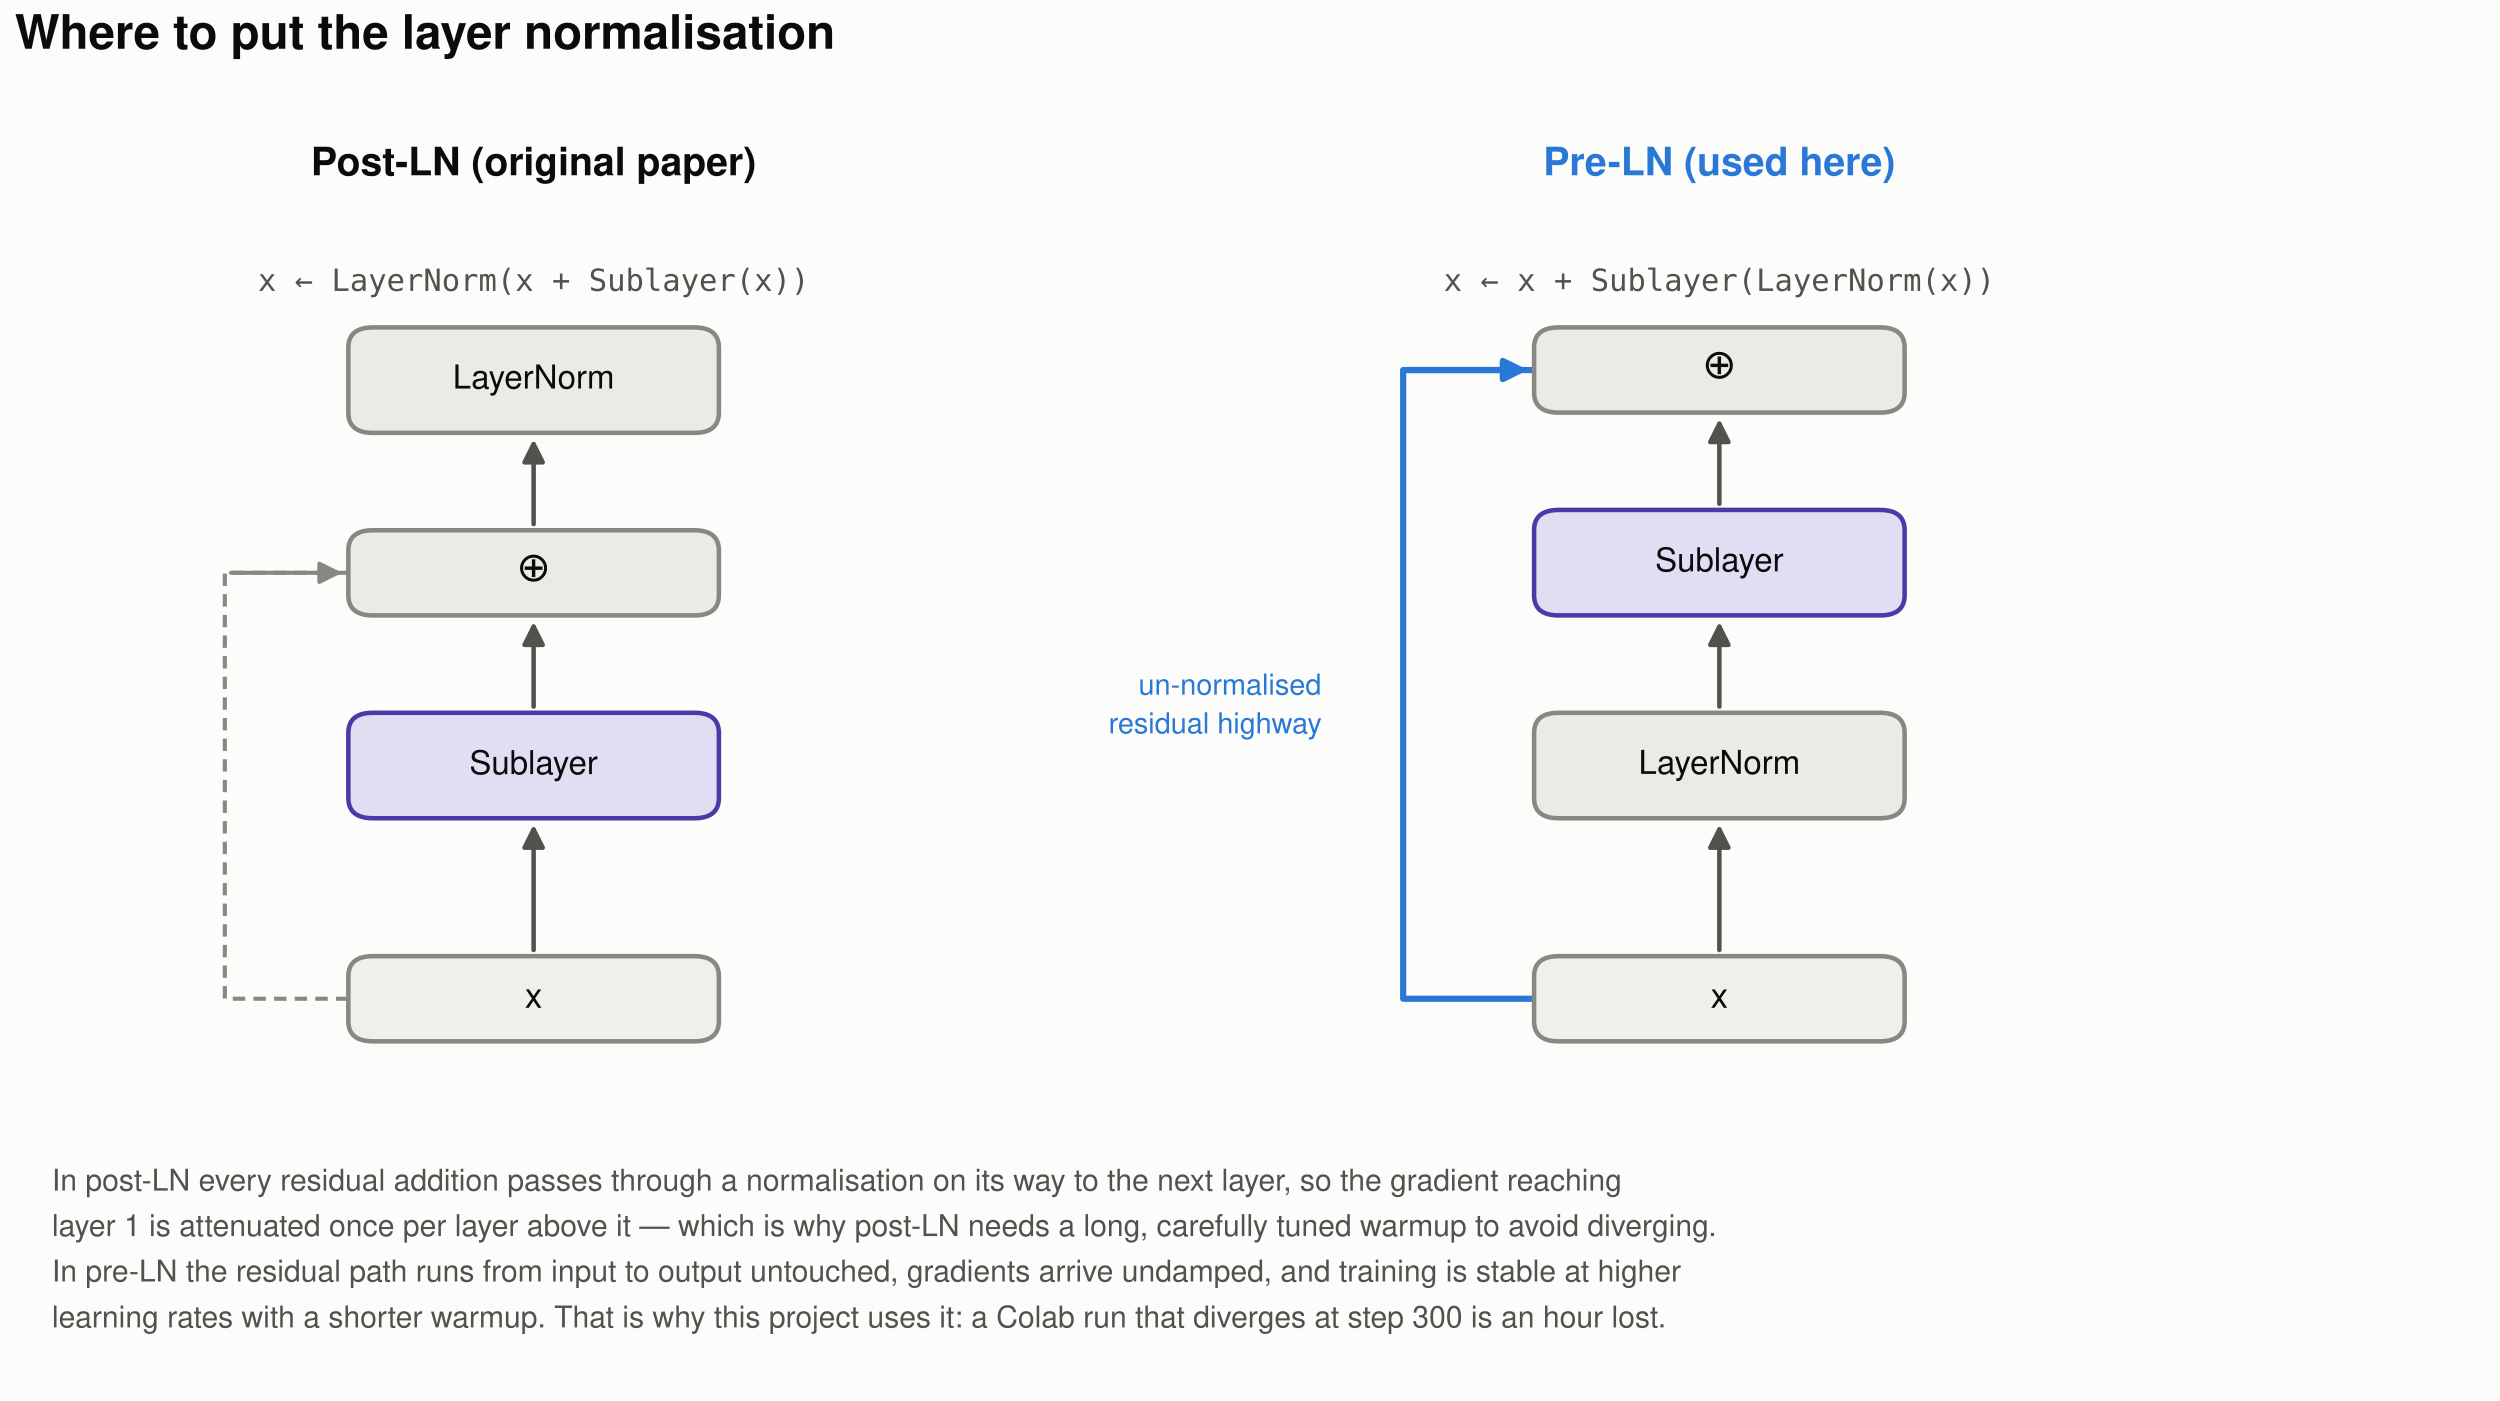
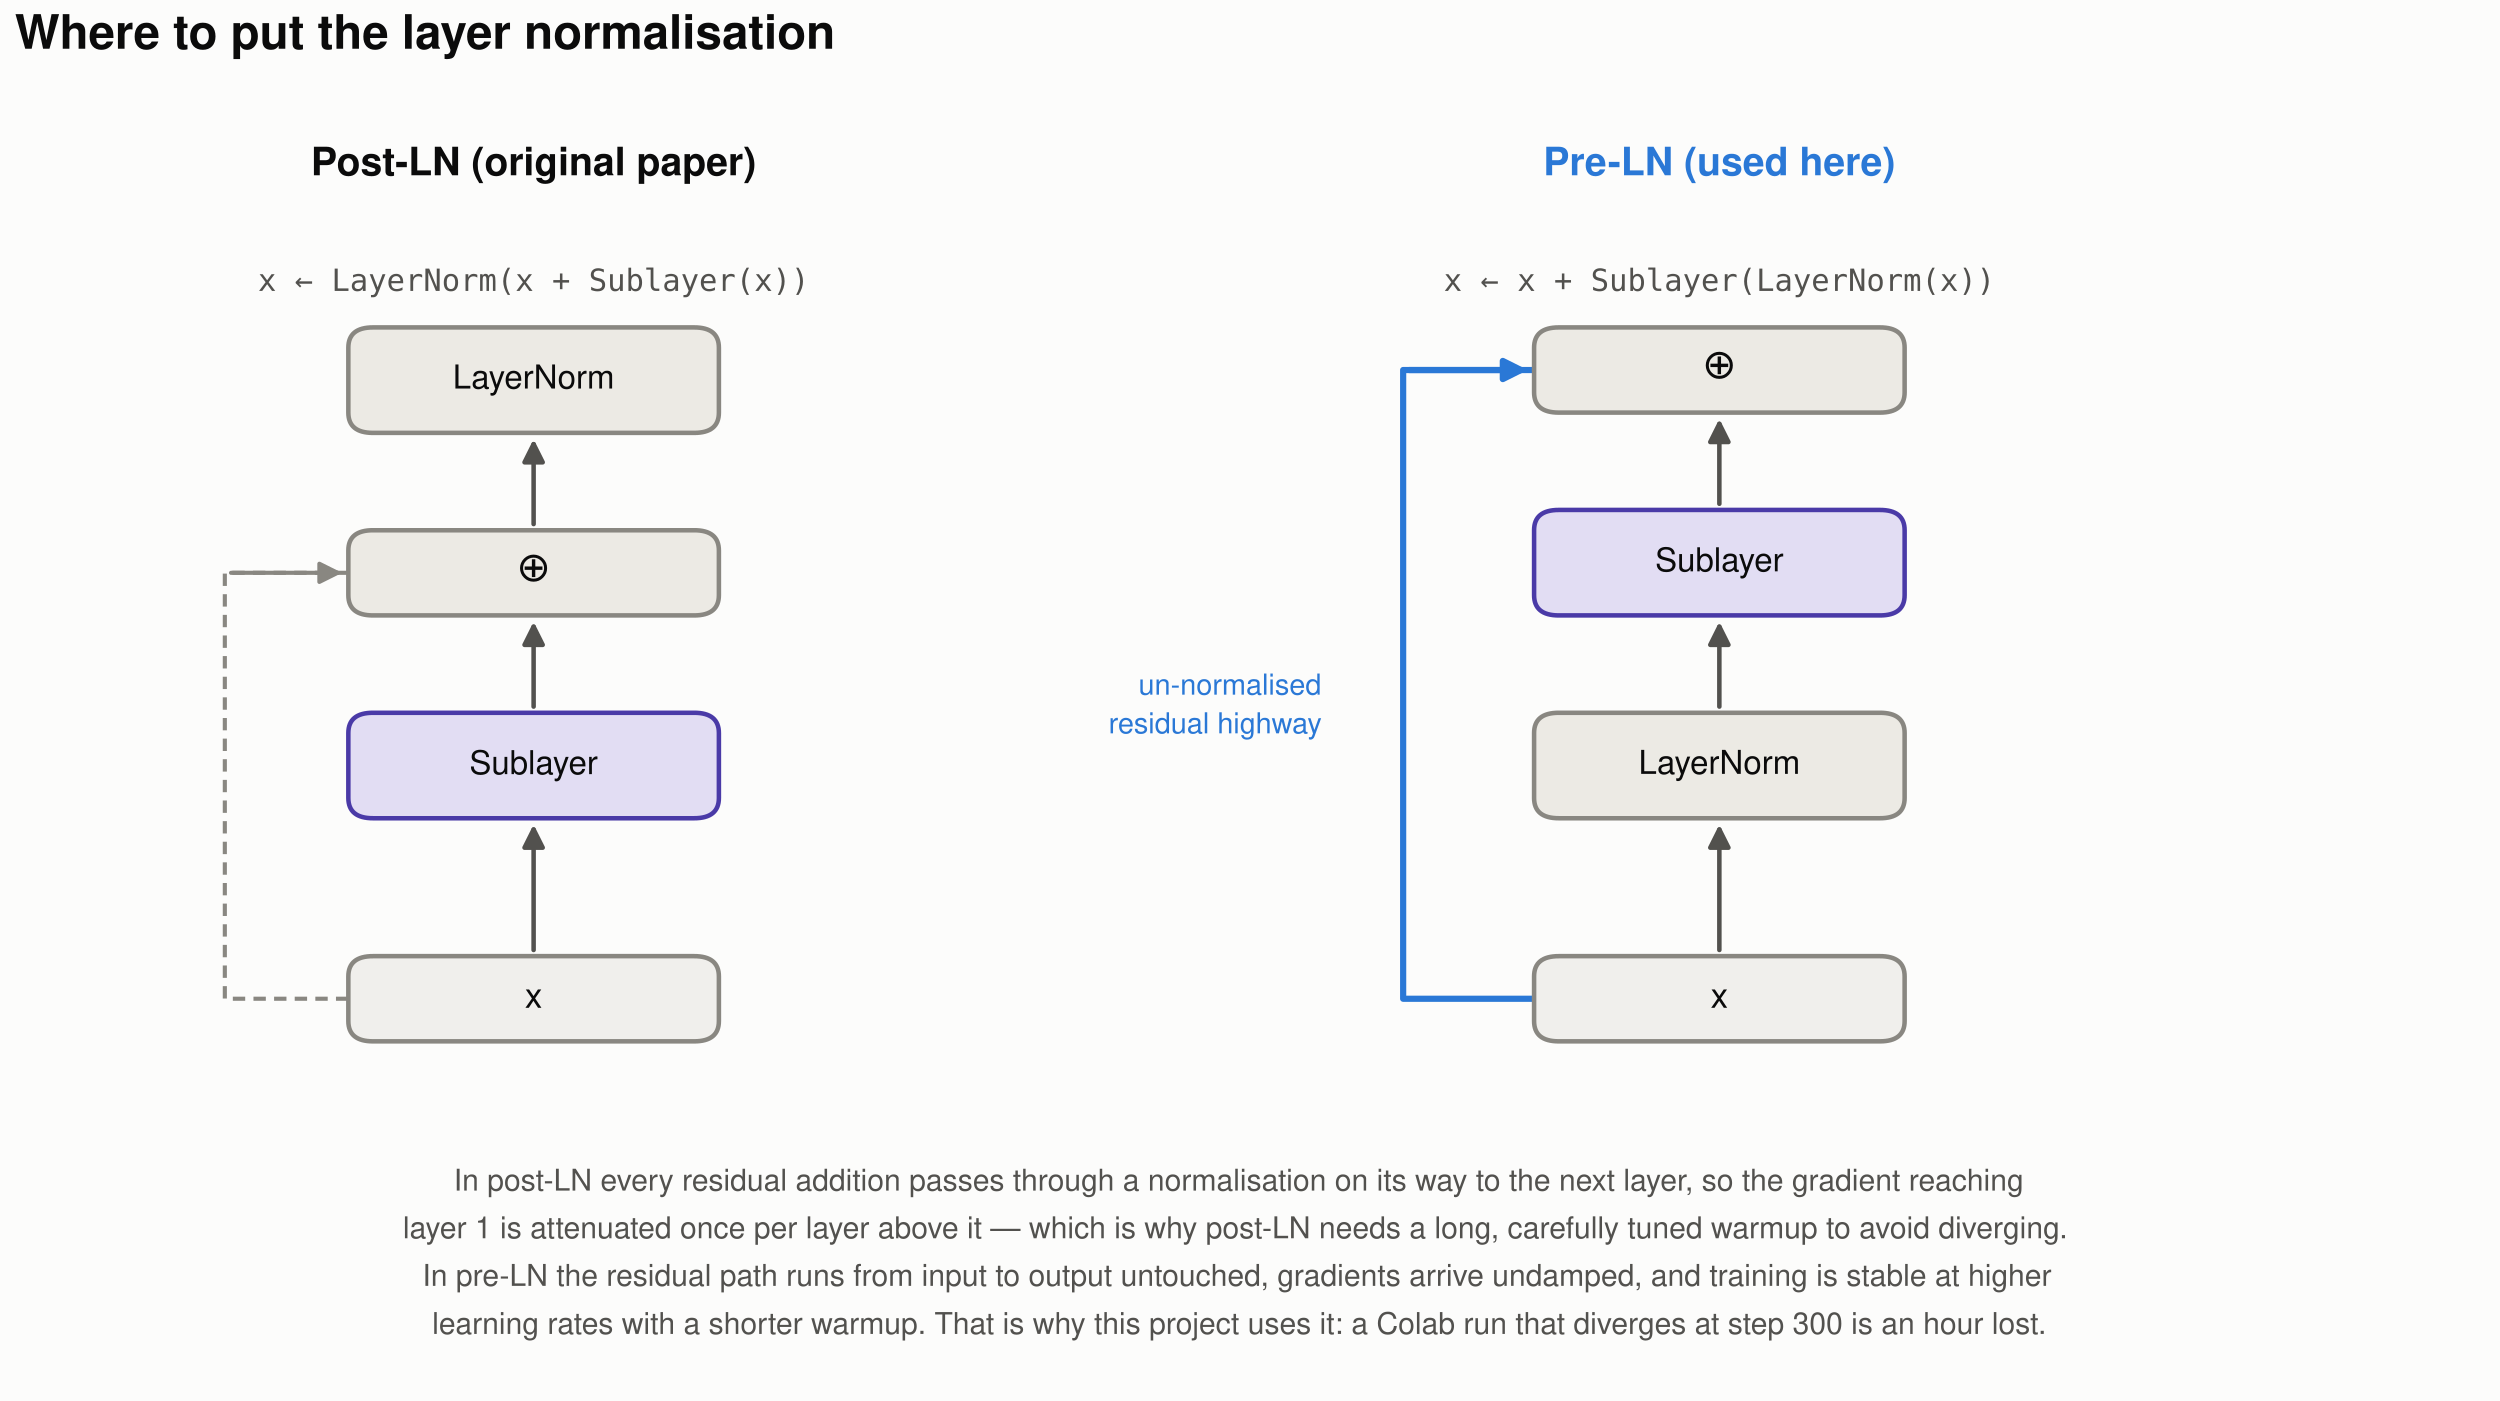
<svg xmlns="http://www.w3.org/2000/svg" width="606pt" height="339.6pt" viewBox="0 0 606 339.6" version="1.1">
  <defs>
    <style type="text/css">*{stroke-linejoin: round; stroke-linecap: butt}</style>
  </defs>
  <g id="figure_1">
    <g id="patch_1">
      <path d="M 0 339.6  L 606 339.6  L 606 0  L 0 0  z " style="fill: #fcfcfb" />
    </g>
    <g id="axes_1">
      <g id="patch_2">
        <path d="M 3.6 336  L 602.4 336  L 602.4 23.812  L 3.6 23.812  z " style="fill: #fcfcfb" />
      </g>
      <g id="matplotlib.axis_1" />
      <g id="matplotlib.axis_2" />
      <g id="patch_3">
-         <path d="M 129.348 230.275  Q 129.348 215.059 129.348 201.073  " clip-path="url(#p6c6cb85f8d)" style="fill: none; stroke: #52514e; stroke-width: 1.1; stroke-linecap: round" />
-         <path d="M 127.148 205.473  L 129.348 201.073  L 131.548 205.473  z " clip-path="url(#p6c6cb85f8d)" style="fill: #52514e; stroke: #52514e; stroke-width: 1.1; stroke-linecap: round" />
+         <path d="M 129.348 230.275  Q 129.348 215.059 129.348 201.073  " clip-path="url(#pfd17a70509)" style="fill: none; stroke: #52514e; stroke-width: 1.1; stroke-linecap: round" />
+         <path d="M 127.148 205.473  L 129.348 201.073  L 131.548 205.473  z " clip-path="url(#pfd17a70509)" style="fill: #52514e; stroke: #52514e; stroke-width: 1.1; stroke-linecap: round" />
      </g>
      <g id="patch_4">
-         <path d="M 129.348 171.276  Q 129.348 160.979 129.348 151.911  " clip-path="url(#p6c6cb85f8d)" style="fill: none; stroke: #52514e; stroke-width: 1.1; stroke-linecap: round" />
-         <path d="M 127.148 156.311  L 129.348 151.911  L 131.548 156.311  z " clip-path="url(#p6c6cb85f8d)" style="fill: #52514e; stroke: #52514e; stroke-width: 1.1; stroke-linecap: round" />
+         <path d="M 129.348 171.276  Q 129.348 160.979 129.348 151.911  " clip-path="url(#pfd17a70509)" style="fill: none; stroke: #52514e; stroke-width: 1.1; stroke-linecap: round" />
+         <path d="M 127.148 156.311  L 129.348 151.911  L 131.548 156.311  z " clip-path="url(#pfd17a70509)" style="fill: #52514e; stroke: #52514e; stroke-width: 1.1; stroke-linecap: round" />
      </g>
      <g id="patch_5">
-         <path d="M 129.348 127.029  Q 129.348 116.731 129.348 107.664  " clip-path="url(#p6c6cb85f8d)" style="fill: none; stroke: #52514e; stroke-width: 1.1; stroke-linecap: round" />
-         <path d="M 127.148 112.064  L 129.348 107.664  L 131.548 112.064  z " clip-path="url(#p6c6cb85f8d)" style="fill: #52514e; stroke: #52514e; stroke-width: 1.1; stroke-linecap: round" />
+         <path d="M 129.348 127.029  Q 129.348 116.731 129.348 107.664  " clip-path="url(#pfd17a70509)" style="fill: none; stroke: #52514e; stroke-width: 1.1; stroke-linecap: round" />
+         <path d="M 127.148 112.064  L 129.348 107.664  L 131.548 112.064  z " clip-path="url(#pfd17a70509)" style="fill: #52514e; stroke: #52514e; stroke-width: 1.1; stroke-linecap: round" />
      </g>
      <g id="line2d_1">
-         <path d="M 84.438 242.097  L 54.498 242.097  L 54.498 138.854  L 84.438 138.854  " clip-path="url(#p6c6cb85f8d)" style="fill: none; stroke-dasharray: 3,2; stroke-dashoffset: 0; stroke: #898781" />
+         <path d="M 84.438 242.097  L 54.498 242.097  L 54.498 138.854  L 84.438 138.854  " clip-path="url(#pfd17a70509)" style="fill: none; stroke-dasharray: 3,2; stroke-dashoffset: 0; stroke: #898781" />
      </g>
      <g id="patch_6">
-         <path d="M 56 138.854  Q 69.467 138.854 81.817 138.854  " clip-path="url(#p6c6cb85f8d)" style="fill: none; stroke: #898781; stroke-linecap: round" />
-         <path d="M 77.417 136.654  L 81.817 138.854  L 77.417 141.054  z " clip-path="url(#p6c6cb85f8d)" style="fill: #898781; stroke: #898781; stroke-linecap: round" />
+         <path d="M 56 138.854  Q 69.467 138.854 81.817 138.854  " clip-path="url(#pfd17a70509)" style="fill: none; stroke: #898781; stroke-linecap: round" />
+         <path d="M 77.417 136.654  L 81.817 138.854  L 77.417 141.054  z " clip-path="url(#pfd17a70509)" style="fill: #898781; stroke: #898781; stroke-linecap: round" />
      </g>
      <g id="patch_7">
-         <path d="M 416.772 230.275  Q 416.772 215.059 416.772 201.073  " clip-path="url(#p6c6cb85f8d)" style="fill: none; stroke: #52514e; stroke-width: 1.1; stroke-linecap: round" />
-         <path d="M 414.572 205.473  L 416.772 201.073  L 418.972 205.473  z " clip-path="url(#p6c6cb85f8d)" style="fill: #52514e; stroke: #52514e; stroke-width: 1.1; stroke-linecap: round" />
+         <path d="M 416.772 230.275  Q 416.772 215.059 416.772 201.073  " clip-path="url(#pfd17a70509)" style="fill: none; stroke: #52514e; stroke-width: 1.1; stroke-linecap: round" />
+         <path d="M 414.572 205.473  L 416.772 201.073  L 418.972 205.473  z " clip-path="url(#pfd17a70509)" style="fill: #52514e; stroke: #52514e; stroke-width: 1.1; stroke-linecap: round" />
      </g>
      <g id="patch_8">
-         <path d="M 416.772 171.276  Q 416.772 160.979 416.772 151.911  " clip-path="url(#p6c6cb85f8d)" style="fill: none; stroke: #52514e; stroke-width: 1.1; stroke-linecap: round" />
-         <path d="M 414.572 156.311  L 416.772 151.911  L 418.972 156.311  z " clip-path="url(#p6c6cb85f8d)" style="fill: #52514e; stroke: #52514e; stroke-width: 1.1; stroke-linecap: round" />
+         <path d="M 416.772 171.276  Q 416.772 160.979 416.772 151.911  " clip-path="url(#pfd17a70509)" style="fill: none; stroke: #52514e; stroke-width: 1.1; stroke-linecap: round" />
+         <path d="M 414.572 156.311  L 416.772 151.911  L 418.972 156.311  z " clip-path="url(#pfd17a70509)" style="fill: #52514e; stroke: #52514e; stroke-width: 1.1; stroke-linecap: round" />
      </g>
      <g id="patch_9">
-         <path d="M 416.772 122.113  Q 416.772 111.815 416.772 102.747  " clip-path="url(#p6c6cb85f8d)" style="fill: none; stroke: #52514e; stroke-width: 1.1; stroke-linecap: round" />
-         <path d="M 414.572 107.147  L 416.772 102.747  L 418.972 107.147  z " clip-path="url(#p6c6cb85f8d)" style="fill: #52514e; stroke: #52514e; stroke-width: 1.1; stroke-linecap: round" />
+         <path d="M 416.772 122.113  Q 416.772 111.815 416.772 102.747  " clip-path="url(#pfd17a70509)" style="fill: none; stroke: #52514e; stroke-width: 1.1; stroke-linecap: round" />
+         <path d="M 414.572 107.147  L 416.772 102.747  L 418.972 107.147  z " clip-path="url(#pfd17a70509)" style="fill: #52514e; stroke: #52514e; stroke-width: 1.1; stroke-linecap: round" />
      </g>
      <g id="line2d_2">
-         <path d="M 371.862 242.097  L 340.125 242.097  L 340.125 89.691  L 371.862 89.691  " clip-path="url(#p6c6cb85f8d)" style="fill: none; stroke: #2a78d6; stroke-width: 1.5; stroke-linecap: round" />
+         <path d="M 371.862 242.097  L 340.125 242.097  L 340.125 89.691  L 371.862 89.691  " clip-path="url(#pfd17a70509)" style="fill: none; stroke: #2a78d6; stroke-width: 1.5; stroke-linecap: round" />
      </g>
      <g id="patch_10">
-         <path d="M 341.625 89.691  Q 355.992 89.691 368.682 89.691  " clip-path="url(#p6c6cb85f8d)" style="fill: none; stroke: #2a78d6; stroke-width: 1.5; stroke-linecap: round" />
-         <path d="M 364.282 87.491  L 368.682 89.691  L 364.282 91.891  z " clip-path="url(#p6c6cb85f8d)" style="fill: #2a78d6; stroke: #2a78d6; stroke-width: 1.5; stroke-linecap: round" />
+         <path d="M 341.625 89.691  Q 355.992 89.691 368.682 89.691  " clip-path="url(#pfd17a70509)" style="fill: none; stroke: #2a78d6; stroke-width: 1.5; stroke-linecap: round" />
+         <path d="M 364.282 87.491  L 368.682 89.691  L 364.282 91.891  z " clip-path="url(#pfd17a70509)" style="fill: #2a78d6; stroke: #2a78d6; stroke-width: 1.5; stroke-linecap: round" />
      </g>
      <g id="text_1">
        <text style="font-weight: 600; font-size: 9.5px; font-family: 'Helvetica Neue', 'Helvetica', 'Arial', 'DejaVu Sans', sans-serif; text-anchor: middle; fill: #0b0b0b" x="129.348" y="42.494" transform="rotate(-0 129.3479 42.49382)">Post-LN   (original paper)</text>
      </g>
      <g id="patch_11">
-         <path d="M 90.426 252.422  L 168.27 252.422  Q 174.258 252.422 174.258 247.505  L 174.258 236.689  Q 174.258 231.773 168.27 231.773  L 90.426 231.773  Q 84.438 231.773 84.438 236.689  L 84.438 247.505  Q 84.438 252.422 90.426 252.422  z " clip-path="url(#p6c6cb85f8d)" style="fill: #f0efec; stroke: #898781; stroke-width: 1.1; stroke-linejoin: miter" />
+         <path d="M 90.426 252.422  L 168.27 252.422  Q 174.258 252.422 174.258 247.505  L 174.258 236.689  Q 174.258 231.773 168.27 231.773  L 90.426 231.773  Q 84.438 231.773 84.438 236.689  L 84.438 247.505  Q 84.438 252.422 90.426 252.422  z " clip-path="url(#pfd17a70509)" style="fill: #f0efec; stroke: #898781; stroke-width: 1.1; stroke-linejoin: miter" />
      </g>
      <g id="patch_12">
-         <path d="M 90.426 198.342  L 168.27 198.342  Q 174.258 198.342 174.258 193.426  L 174.258 177.693  Q 174.258 172.777 168.27 172.777  L 90.426 172.777  Q 84.438 172.777 84.438 177.693  L 84.438 193.426  Q 84.438 198.342 90.426 198.342  z " clip-path="url(#p6c6cb85f8d)" style="fill: #e2ddf3; stroke: #4a3aa7; stroke-width: 1.1; stroke-linejoin: miter" />
+         <path d="M 90.426 198.342  L 168.27 198.342  Q 174.258 198.342 174.258 193.426  L 174.258 177.693  Q 174.258 172.777 168.27 172.777  L 90.426 172.777  Q 84.438 172.777 84.438 177.693  L 84.438 193.426  Q 84.438 198.342 90.426 198.342  z " clip-path="url(#pfd17a70509)" style="fill: #e2ddf3; stroke: #4a3aa7; stroke-width: 1.1; stroke-linejoin: miter" />
      </g>
      <g id="patch_13">
-         <path d="M 90.426 149.178  L 168.27 149.178  Q 174.258 149.178 174.258 144.262  L 174.258 133.446  Q 174.258 128.53 168.27 128.53  L 90.426 128.53  Q 84.438 128.53 84.438 133.446  L 84.438 144.262  Q 84.438 149.178 90.426 149.178  z " clip-path="url(#p6c6cb85f8d)" style="fill: #eceae4; stroke: #898781; stroke-width: 1.1; stroke-linejoin: miter" />
+         <path d="M 90.426 149.178  L 168.27 149.178  Q 174.258 149.178 174.258 144.262  L 174.258 133.446  Q 174.258 128.53 168.27 128.53  L 90.426 128.53  Q 84.438 128.53 84.438 133.446  L 84.438 144.262  Q 84.438 149.178 90.426 149.178  z " clip-path="url(#pfd17a70509)" style="fill: #eceae4; stroke: #898781; stroke-width: 1.1; stroke-linejoin: miter" />
      </g>
      <g id="patch_14">
-         <path d="M 90.426 104.931  L 168.27 104.931  Q 174.258 104.931 174.258 100.015  L 174.258 84.283  Q 174.258 79.366 168.27 79.366  L 90.426 79.366  Q 84.438 79.366 84.438 84.283  L 84.438 100.015  Q 84.438 104.931 90.426 104.931  z " clip-path="url(#p6c6cb85f8d)" style="fill: #eceae4; stroke: #898781; stroke-width: 1.1; stroke-linejoin: miter" />
+         <path d="M 90.426 104.931  L 168.27 104.931  Q 174.258 104.931 174.258 100.015  L 174.258 84.283  Q 174.258 79.366 168.27 79.366  L 90.426 79.366  Q 84.438 79.366 84.438 84.283  L 84.438 100.015  Q 84.438 104.931 90.426 104.931  z " clip-path="url(#pfd17a70509)" style="fill: #eceae4; stroke: #898781; stroke-width: 1.1; stroke-linejoin: miter" />
      </g>
      <g id="text_2">
        <text style="font-size: 7.4px; font-family: 'DejaVu Sans Mono', 'Bitstream Vera Sans Mono', 'Computer Modern Typewriter', 'Andale Mono', 'Nimbus Mono L', 'Courier New', 'Courier', 'Fixed', 'Terminal', monospace; text-anchor: middle; fill: #52514e" x="129.348" y="70.517" transform="rotate(-0 129.3479 70.51698)">x ← LayerNorm(x + Sublayer(x))</text>
      </g>
      <g id="text_3">
        <text style="font-weight: 600; font-size: 9.5px; font-family: 'Helvetica Neue', 'Helvetica', 'Arial', 'DejaVu Sans', sans-serif; text-anchor: middle; fill: #2a78d6" x="416.772" y="42.494" transform="rotate(-0 416.7717 42.49382)">Pre-LN   (used here)</text>
      </g>
      <g id="patch_15">
-         <path d="M 377.85 252.422  L 455.694 252.422  Q 461.682 252.422 461.682 247.505  L 461.682 236.689  Q 461.682 231.773 455.694 231.773  L 377.85 231.773  Q 371.862 231.773 371.862 236.689  L 371.862 247.505  Q 371.862 252.422 377.85 252.422  z " clip-path="url(#p6c6cb85f8d)" style="fill: #f0efec; stroke: #898781; stroke-width: 1.1; stroke-linejoin: miter" />
+         <path d="M 377.85 252.422  L 455.694 252.422  Q 461.682 252.422 461.682 247.505  L 461.682 236.689  Q 461.682 231.773 455.694 231.773  L 377.85 231.773  Q 371.862 231.773 371.862 236.689  L 371.862 247.505  Q 371.862 252.422 377.85 252.422  z " clip-path="url(#pfd17a70509)" style="fill: #f0efec; stroke: #898781; stroke-width: 1.1; stroke-linejoin: miter" />
      </g>
      <g id="patch_16">
-         <path d="M 377.85 198.342  L 455.694 198.342  Q 461.682 198.342 461.682 193.426  L 461.682 177.693  Q 461.682 172.777 455.694 172.777  L 377.85 172.777  Q 371.862 172.777 371.862 177.693  L 371.862 193.426  Q 371.862 198.342 377.85 198.342  z " clip-path="url(#p6c6cb85f8d)" style="fill: #eceae4; stroke: #898781; stroke-width: 1.1; stroke-linejoin: miter" />
+         <path d="M 377.85 198.342  L 455.694 198.342  Q 461.682 198.342 461.682 193.426  L 461.682 177.693  Q 461.682 172.777 455.694 172.777  L 377.85 172.777  Q 371.862 172.777 371.862 177.693  L 371.862 193.426  Q 371.862 198.342 377.85 198.342  z " clip-path="url(#pfd17a70509)" style="fill: #eceae4; stroke: #898781; stroke-width: 1.1; stroke-linejoin: miter" />
      </g>
      <g id="patch_17">
-         <path d="M 377.85 149.178  L 455.694 149.178  Q 461.682 149.178 461.682 144.262  L 461.682 128.53  Q 461.682 123.613 455.694 123.613  L 377.85 123.613  Q 371.862 123.613 371.862 128.53  L 371.862 144.262  Q 371.862 149.178 377.85 149.178  z " clip-path="url(#p6c6cb85f8d)" style="fill: #e2ddf3; stroke: #4a3aa7; stroke-width: 1.1; stroke-linejoin: miter" />
+         <path d="M 377.85 149.178  L 455.694 149.178  Q 461.682 149.178 461.682 144.262  L 461.682 128.53  Q 461.682 123.613 455.694 123.613  L 377.85 123.613  Q 371.862 123.613 371.862 128.53  L 371.862 144.262  Q 371.862 149.178 377.85 149.178  z " clip-path="url(#pfd17a70509)" style="fill: #e2ddf3; stroke: #4a3aa7; stroke-width: 1.1; stroke-linejoin: miter" />
      </g>
      <g id="patch_18">
-         <path d="M 377.85 100.015  L 455.694 100.015  Q 461.682 100.015 461.682 95.099  L 461.682 84.283  Q 461.682 79.366 455.694 79.366  L 377.85 79.366  Q 371.862 79.366 371.862 84.283  L 371.862 95.099  Q 371.862 100.015 377.85 100.015  z " clip-path="url(#p6c6cb85f8d)" style="fill: #eceae4; stroke: #898781; stroke-width: 1.1; stroke-linejoin: miter" />
+         <path d="M 377.85 100.015  L 455.694 100.015  Q 461.682 100.015 461.682 95.099  L 461.682 84.283  Q 461.682 79.366 455.694 79.366  L 377.85 79.366  Q 371.862 79.366 371.862 84.283  L 371.862 95.099  Q 371.862 100.015 377.85 100.015  z " clip-path="url(#pfd17a70509)" style="fill: #eceae4; stroke: #898781; stroke-width: 1.1; stroke-linejoin: miter" />
      </g>
      <g id="text_4">
        <text style="font-size: 7.4px; font-family: 'DejaVu Sans Mono', 'Bitstream Vera Sans Mono', 'Computer Modern Typewriter', 'Andale Mono', 'Nimbus Mono L', 'Courier New', 'Courier', 'Fixed', 'Terminal', monospace; text-anchor: middle; fill: #52514e" x="416.772" y="70.517" transform="rotate(-0 416.7717 70.51698)">x ← x + Sublayer(LayerNorm(x))</text>
      </g>
      <g id="text_5">
        <text style="font-size: 7px; font-family: 'Helvetica Neue', 'Helvetica', 'Arial', 'DejaVu Sans', sans-serif; fill: #2a78d6" transform="translate(275.968 168.3812)">un-normalised</text>
        <text style="font-size: 7px; font-family: 'Helvetica Neue', 'Helvetica', 'Arial', 'DejaVu Sans', sans-serif; fill: #2a78d6" transform="translate(268.7197 177.7579)">residual highway</text>
      </g>
      <g id="text_6">
-         <text style="font-size: 7.3px; font-family: 'Helvetica Neue', 'Helvetica', 'Arial', 'DejaVu Sans', sans-serif; fill: #52514e" transform="translate(12.58199 288.6073)">In post-LN every residual addition passes through a normalisation on its way to the next layer, so the gradient reaching</text>
-         <text style="font-size: 7.3px; font-family: 'Helvetica Neue', 'Helvetica', 'Arial', 'DejaVu Sans', sans-serif; fill: #52514e" transform="translate(12.58199 299.6209)">layer 1 is attenuated once per layer above it — which is why post-LN needs a long, carefully tuned warmup to avoid diverging.</text>
-         <text style="font-size: 7.3px; font-family: 'Helvetica Neue', 'Helvetica', 'Arial', 'DejaVu Sans', sans-serif; fill: #52514e" transform="translate(12.58199 310.6346)">In pre-LN the residual path runs from input to output untouched, gradients arrive undamped, and training is stable at higher</text>
-         <text style="font-size: 7.3px; font-family: 'Helvetica Neue', 'Helvetica', 'Arial', 'DejaVu Sans', sans-serif; fill: #52514e" transform="translate(12.58199 321.7653)">learning rates with a shorter warmup. That is why this project uses it: a Colab run that diverges at step 300 is an hour lost.</text>
+         <text style="font-size: 7.3px; font-family: 'Helvetica Neue', 'Helvetica', 'Arial', 'DejaVu Sans', sans-serif; fill: #52514e" transform="translate(109.9815 288.6073)">In post-LN every residual addition passes through a normalisation on its way to the next layer, so the gradient reaching</text>
+         <text style="font-size: 7.3px; font-family: 'Helvetica Neue', 'Helvetica', 'Arial', 'DejaVu Sans', sans-serif; fill: #52514e" transform="translate(97.65646 300.148)">layer 1 is attenuated once per layer above it — which is why post-LN needs a long, carefully tuned warmup to avoid diverging.</text>
+         <text style="font-size: 7.3px; font-family: 'Helvetica Neue', 'Helvetica', 'Arial', 'DejaVu Sans', sans-serif; fill: #52514e" transform="translate(102.3844 311.6888)">In pre-LN the residual path runs from input to output untouched, gradients arrive undamped, and training is stable at higher</text>
+         <text style="font-size: 7.3px; font-family: 'Helvetica Neue', 'Helvetica', 'Arial', 'DejaVu Sans', sans-serif; fill: #52514e" transform="translate(104.7557 323.353)">learning rates with a shorter warmup. That is why this project uses it: a Colab run that diverges at step 300 is an hour lost.</text>
      </g>
      <g id="text_7">
        <text style="font-weight: 600; font-size: 11.5px; font-family: 'Helvetica Neue', 'Helvetica', 'Arial', 'DejaVu Sans', sans-serif; text-anchor: start; fill: #0b0b0b" x="3.6" y="11.812" transform="rotate(-0 3.6 11.81172)">Where to put the layer normalisation</text>
      </g>
      <g id="text_8">
        <text style="font-size: 8.5px; font-family: 'Helvetica Neue', 'Helvetica', 'Arial', 'DejaVu Sans', sans-serif; text-anchor: middle; fill: #0b0b0b" x="129.348" y="244.295" transform="rotate(-0 129.3479 244.2947)">x</text>
      </g>
      <g id="text_9">
        <text style="font-size: 8px; font-family: 'Helvetica Neue', 'Helvetica', 'Arial', 'DejaVu Sans', sans-serif; text-anchor: middle; fill: #0b0b0b" x="129.348" y="187.655" transform="rotate(-0 129.3479 187.655)">Sublayer</text>
      </g>
      <g id="text_10">
        <g style="fill: #0b0b0b" transform="translate(125.1479 141.4393)">
          <text>
            <tspan x="0" y="-0.578" style="font-size: 10px; font-family: 'DejaVu Sans'; fill: #0b0b0b">⊕</tspan>
          </text>
        </g>
      </g>
      <g id="text_11">
        <text style="font-size: 8px; font-family: 'Helvetica Neue', 'Helvetica', 'Arial', 'DejaVu Sans', sans-serif; text-anchor: middle; fill: #0b0b0b" x="129.348" y="94.177" transform="rotate(-0 129.3479 94.17702)">LayerNorm</text>
      </g>
      <g id="text_12">
        <text style="font-size: 8.5px; font-family: 'Helvetica Neue', 'Helvetica', 'Arial', 'DejaVu Sans', sans-serif; text-anchor: middle; fill: #0b0b0b" x="416.772" y="244.295" transform="rotate(-0 416.7717 244.2947)">x</text>
      </g>
      <g id="text_13">
        <text style="font-size: 8px; font-family: 'Helvetica Neue', 'Helvetica', 'Arial', 'DejaVu Sans', sans-serif; text-anchor: middle; fill: #0b0b0b" x="416.772" y="187.588" transform="rotate(-0 416.7717 187.5875)">LayerNorm</text>
      </g>
      <g id="text_14">
        <text style="font-size: 8px; font-family: 'Helvetica Neue', 'Helvetica', 'Arial', 'DejaVu Sans', sans-serif; text-anchor: middle; fill: #0b0b0b" x="416.772" y="138.492" transform="rotate(-0 416.7717 138.4916)">Sublayer</text>
      </g>
      <g id="text_15">
        <g style="fill: #0b0b0b" transform="translate(412.5717 92.27588)">
          <text>
            <tspan x="0" y="-0.578" style="font-size: 10px; font-family: 'DejaVu Sans'; fill: #0b0b0b">⊕</tspan>
          </text>
        </g>
      </g>
    </g>
  </g>
  <defs>
-     <clipPath id="p6c6cb85f8d">
+     <clipPath id="pfd17a70509">
      <rect x="3.6" y="23.812" width="598.8" height="312.188" />
    </clipPath>
  </defs>
</svg>
